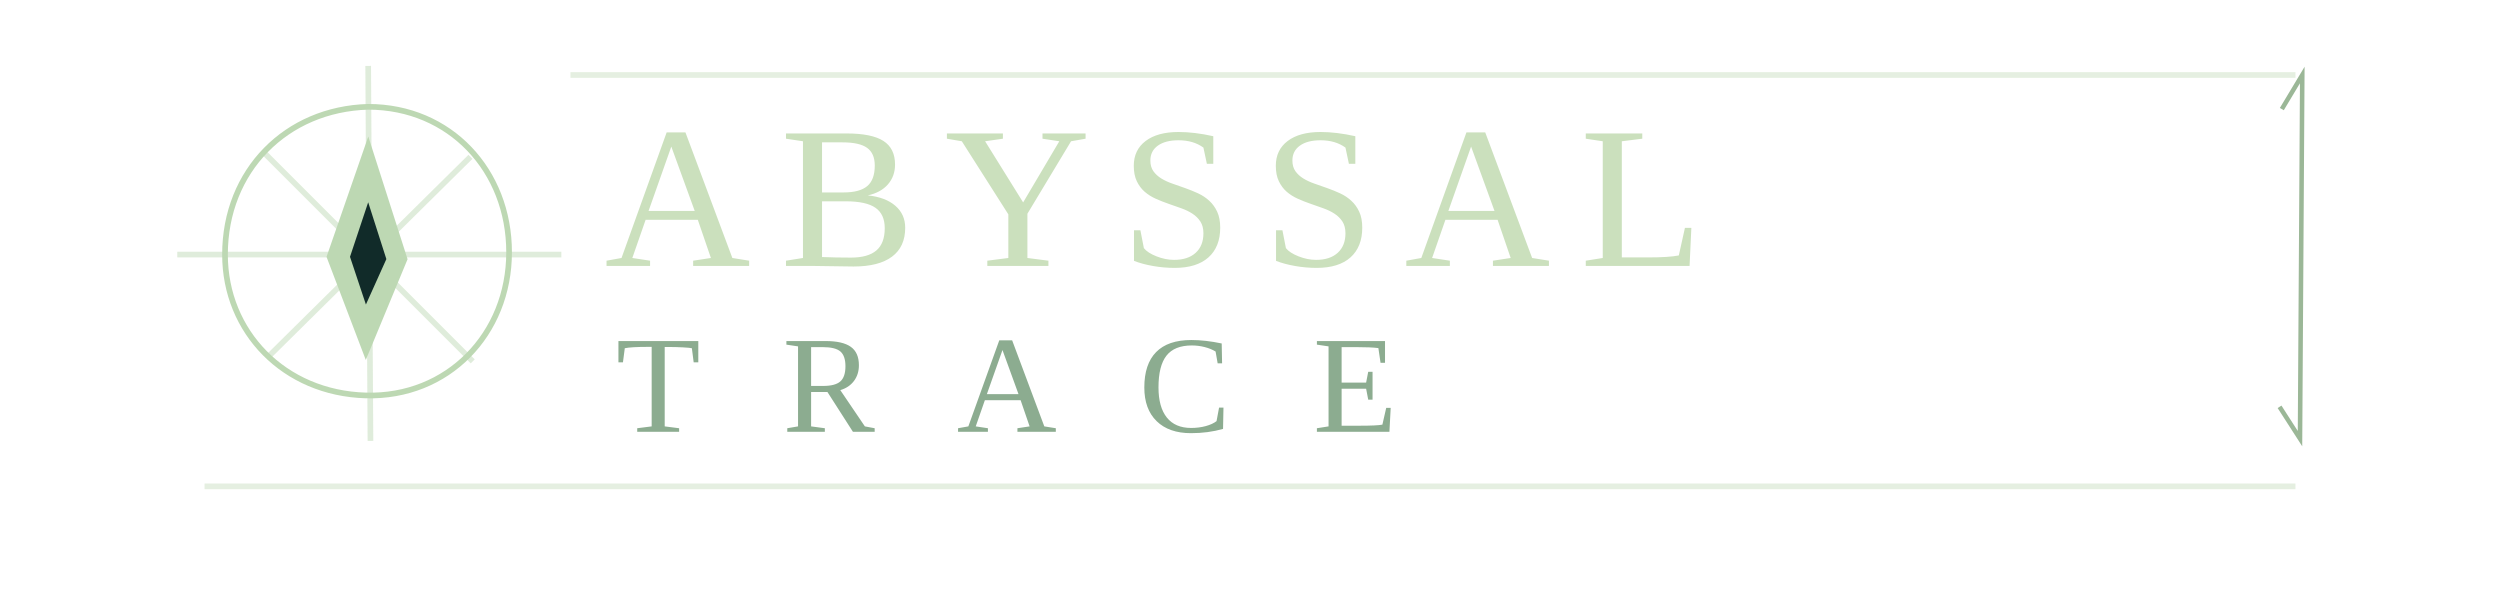
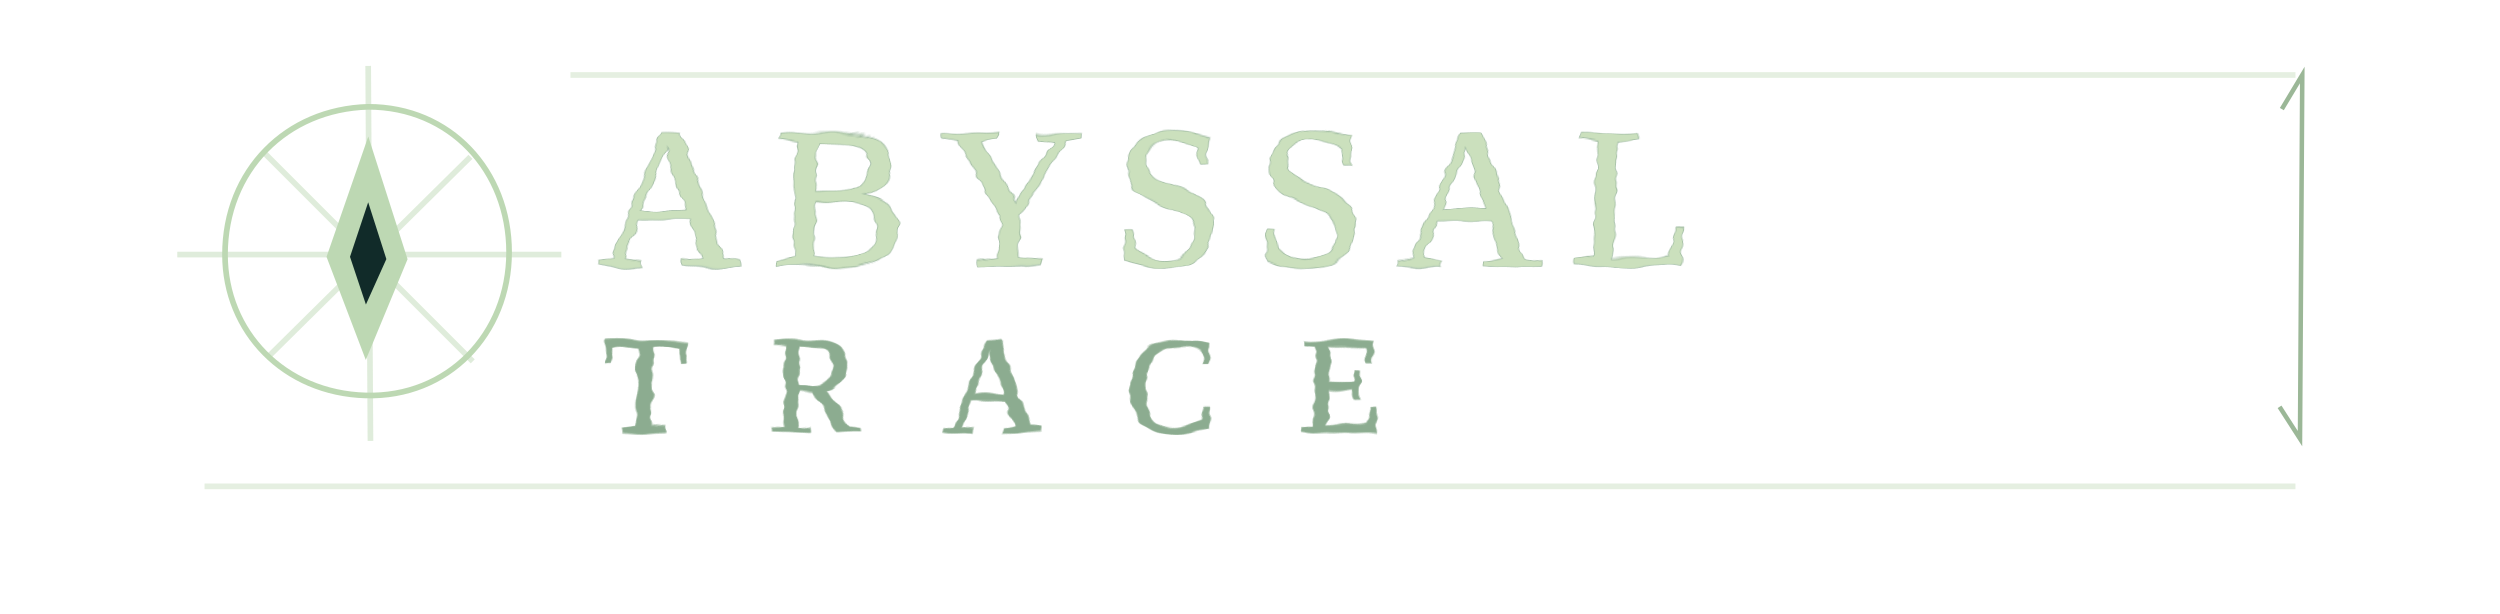
<svg xmlns="http://www.w3.org/2000/svg" viewBox="0 0 1100 270" role="img" aria-label="Abyssal Trace">
+   <defs>
+     <filter id="worn-lettering" x="-5%" y="-10%" width="110%" height="120%">
+       <feTurbulence type="fractalNoise" baseFrequency=".055 .17" numOctaves="2" seed="9" result="grain" />
+       <feDisplacementMap in="SourceGraphic" in2="grain" scale="4" xChannelSelector="R" yChannelSelector="G" />
+     </filter>
+   </defs>
+   <style>text{filter:url(#worn-lettering);paint-order:stroke fill;stroke:#9db9a0;stroke-width:.7px;transform:skewX(-2deg);transform-origin:center}</style>
  <g fill="none" stroke="#bdd8b3" stroke-width="2.5">
    <path d="M99 112c0-37 27-64 63-65 36 0 62 28 62 64s-27 64-63 63-62-28-62-62z" />
    <path d="m162 29 1 165M78 112h169M116 67l92 92M118 157l89-88" opacity=".48" />
    <path d="m162 64 16 50-17 41-16-42z" fill="#bdd8b3" />
    <path d="m162 89 8 25-9 20-7-21z" fill="#112b29" stroke="none" />
    <path d="M90 214h920M251 33h759" opacity=".4" />
  </g>
  <text x="266" y="117" fill="#cbe0bd" font-family="Georgia, 'Times New Roman', serif" font-size="89" letter-spacing="13">ABYSSAL</text>
  <text x="271" y="190" fill="#8cac90" font-family="Georgia, 'Times New Roman', serif" font-size="61" letter-spacing="36">TRACE</text>
  <path d="m1004 48 9-15-1 160-9-14" fill="none" stroke="#9bb797" stroke-width="2" />
</svg>
